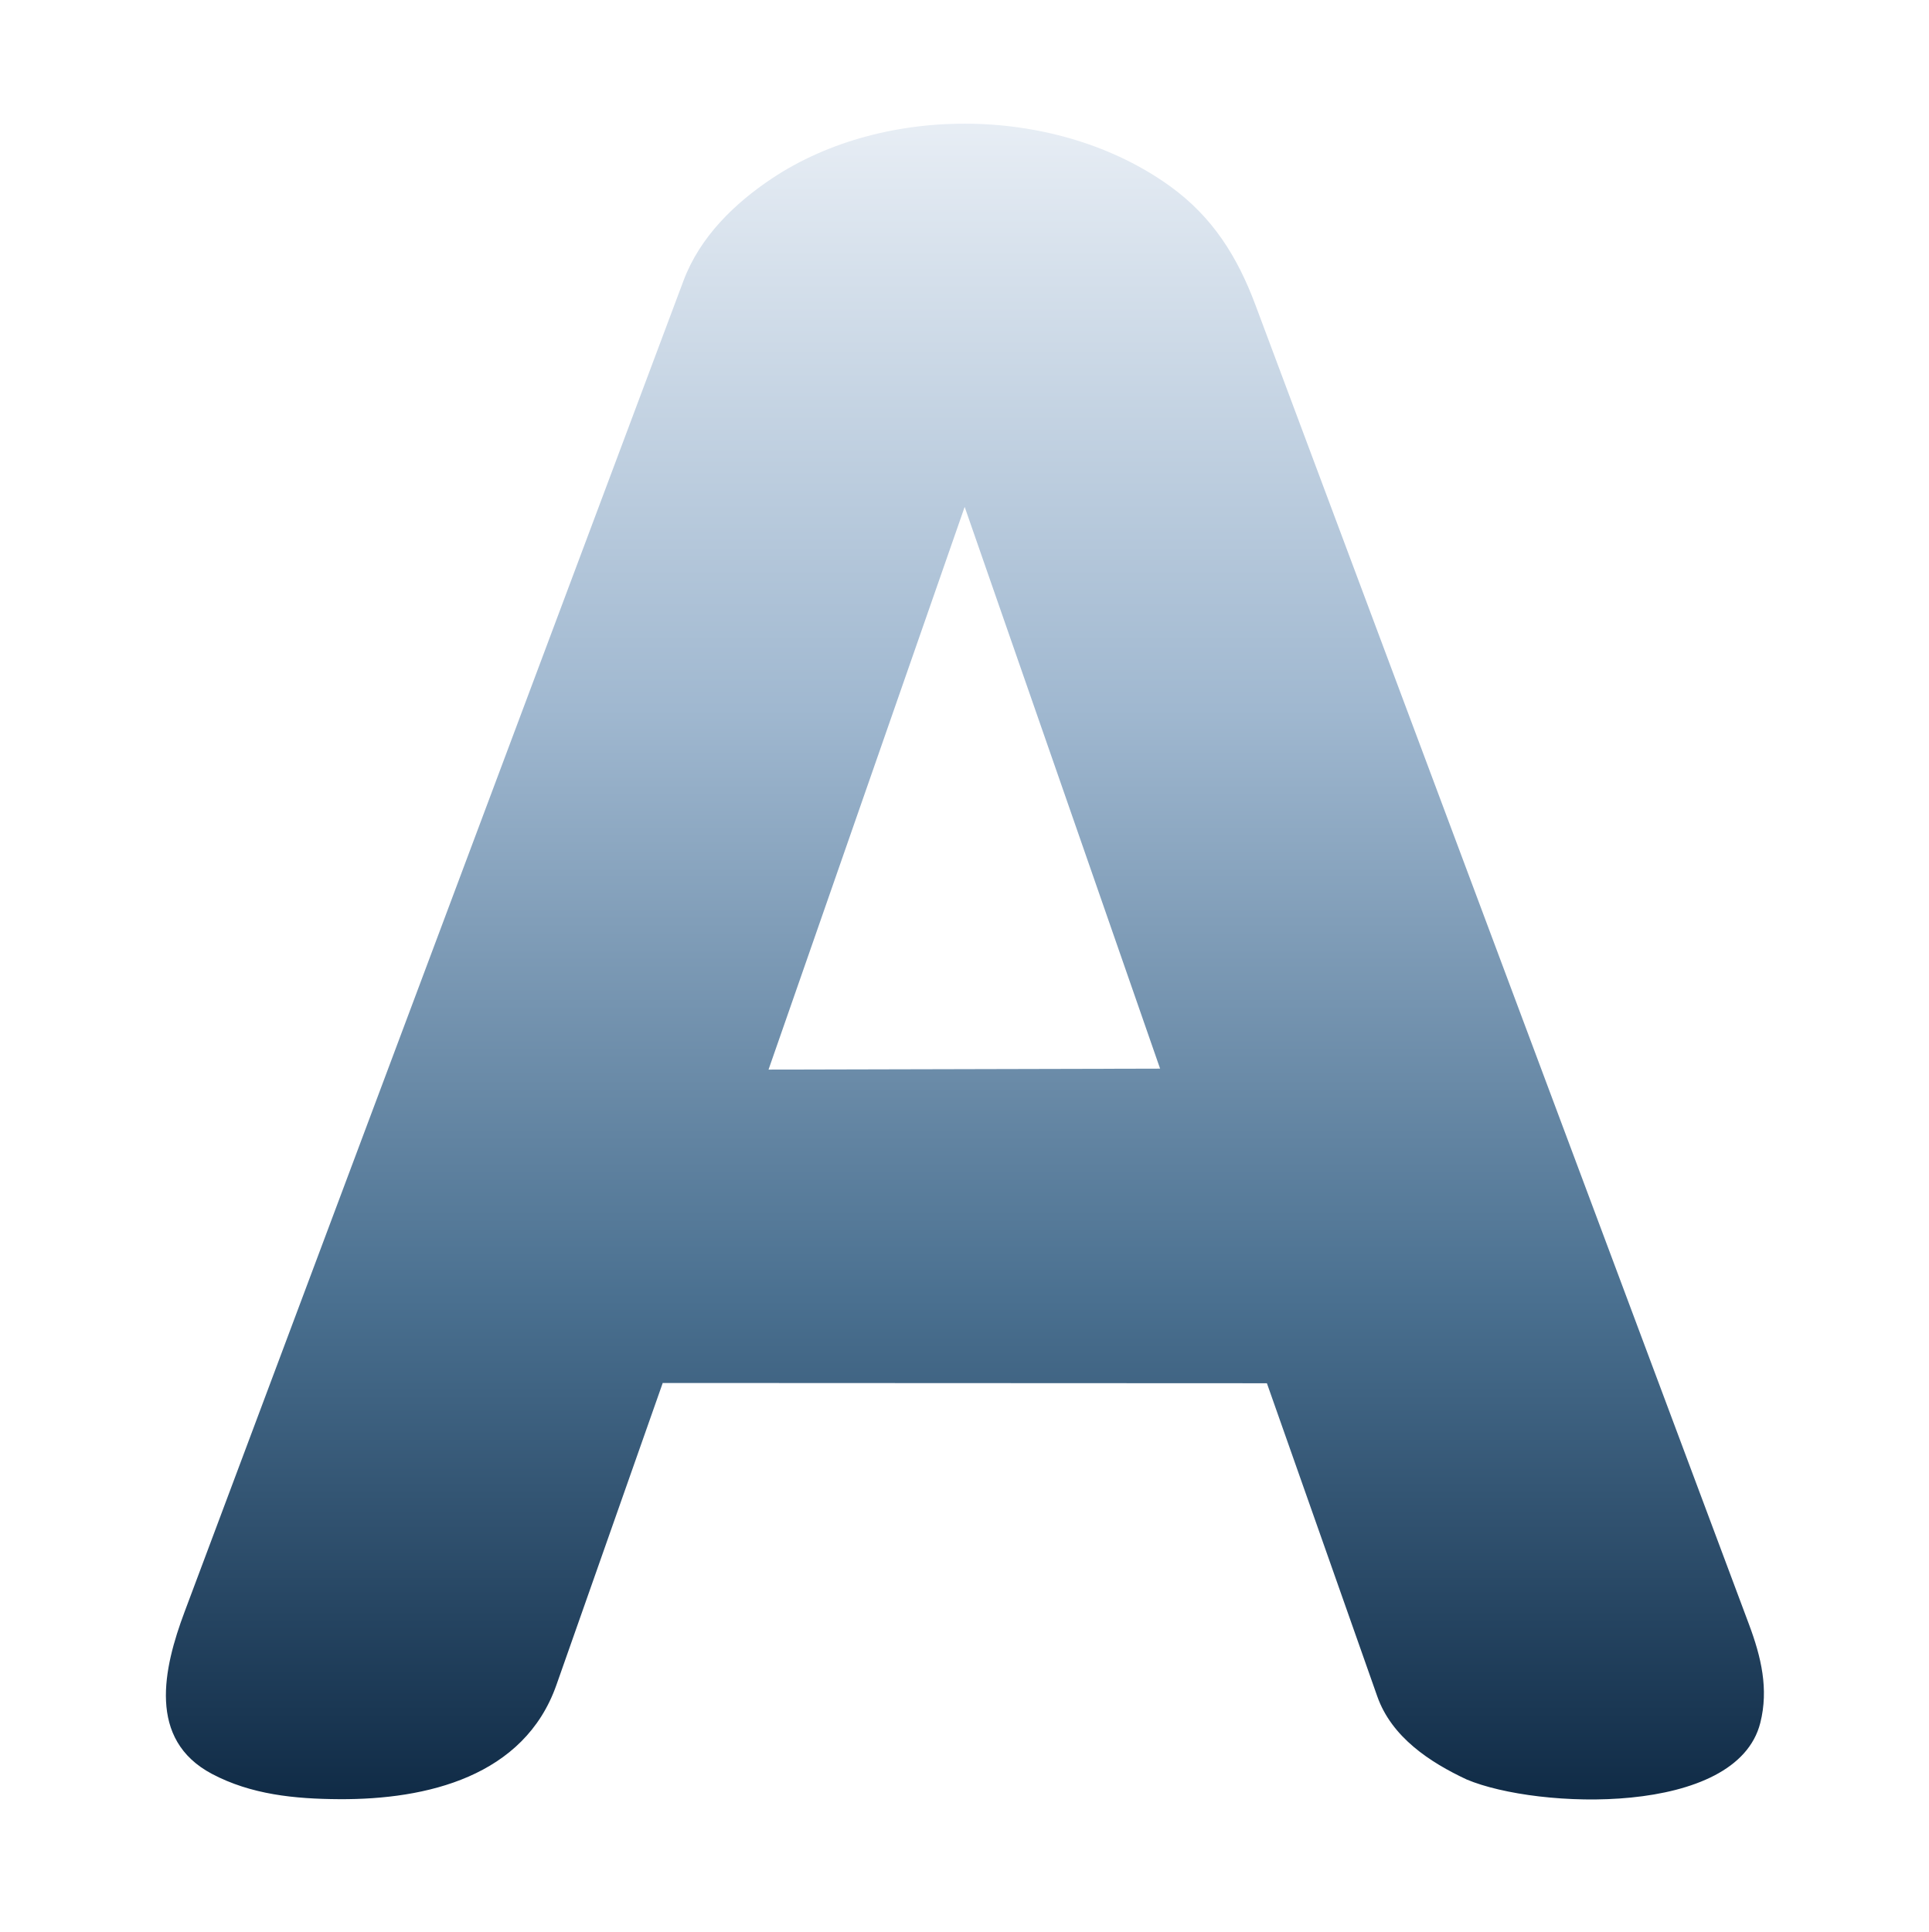
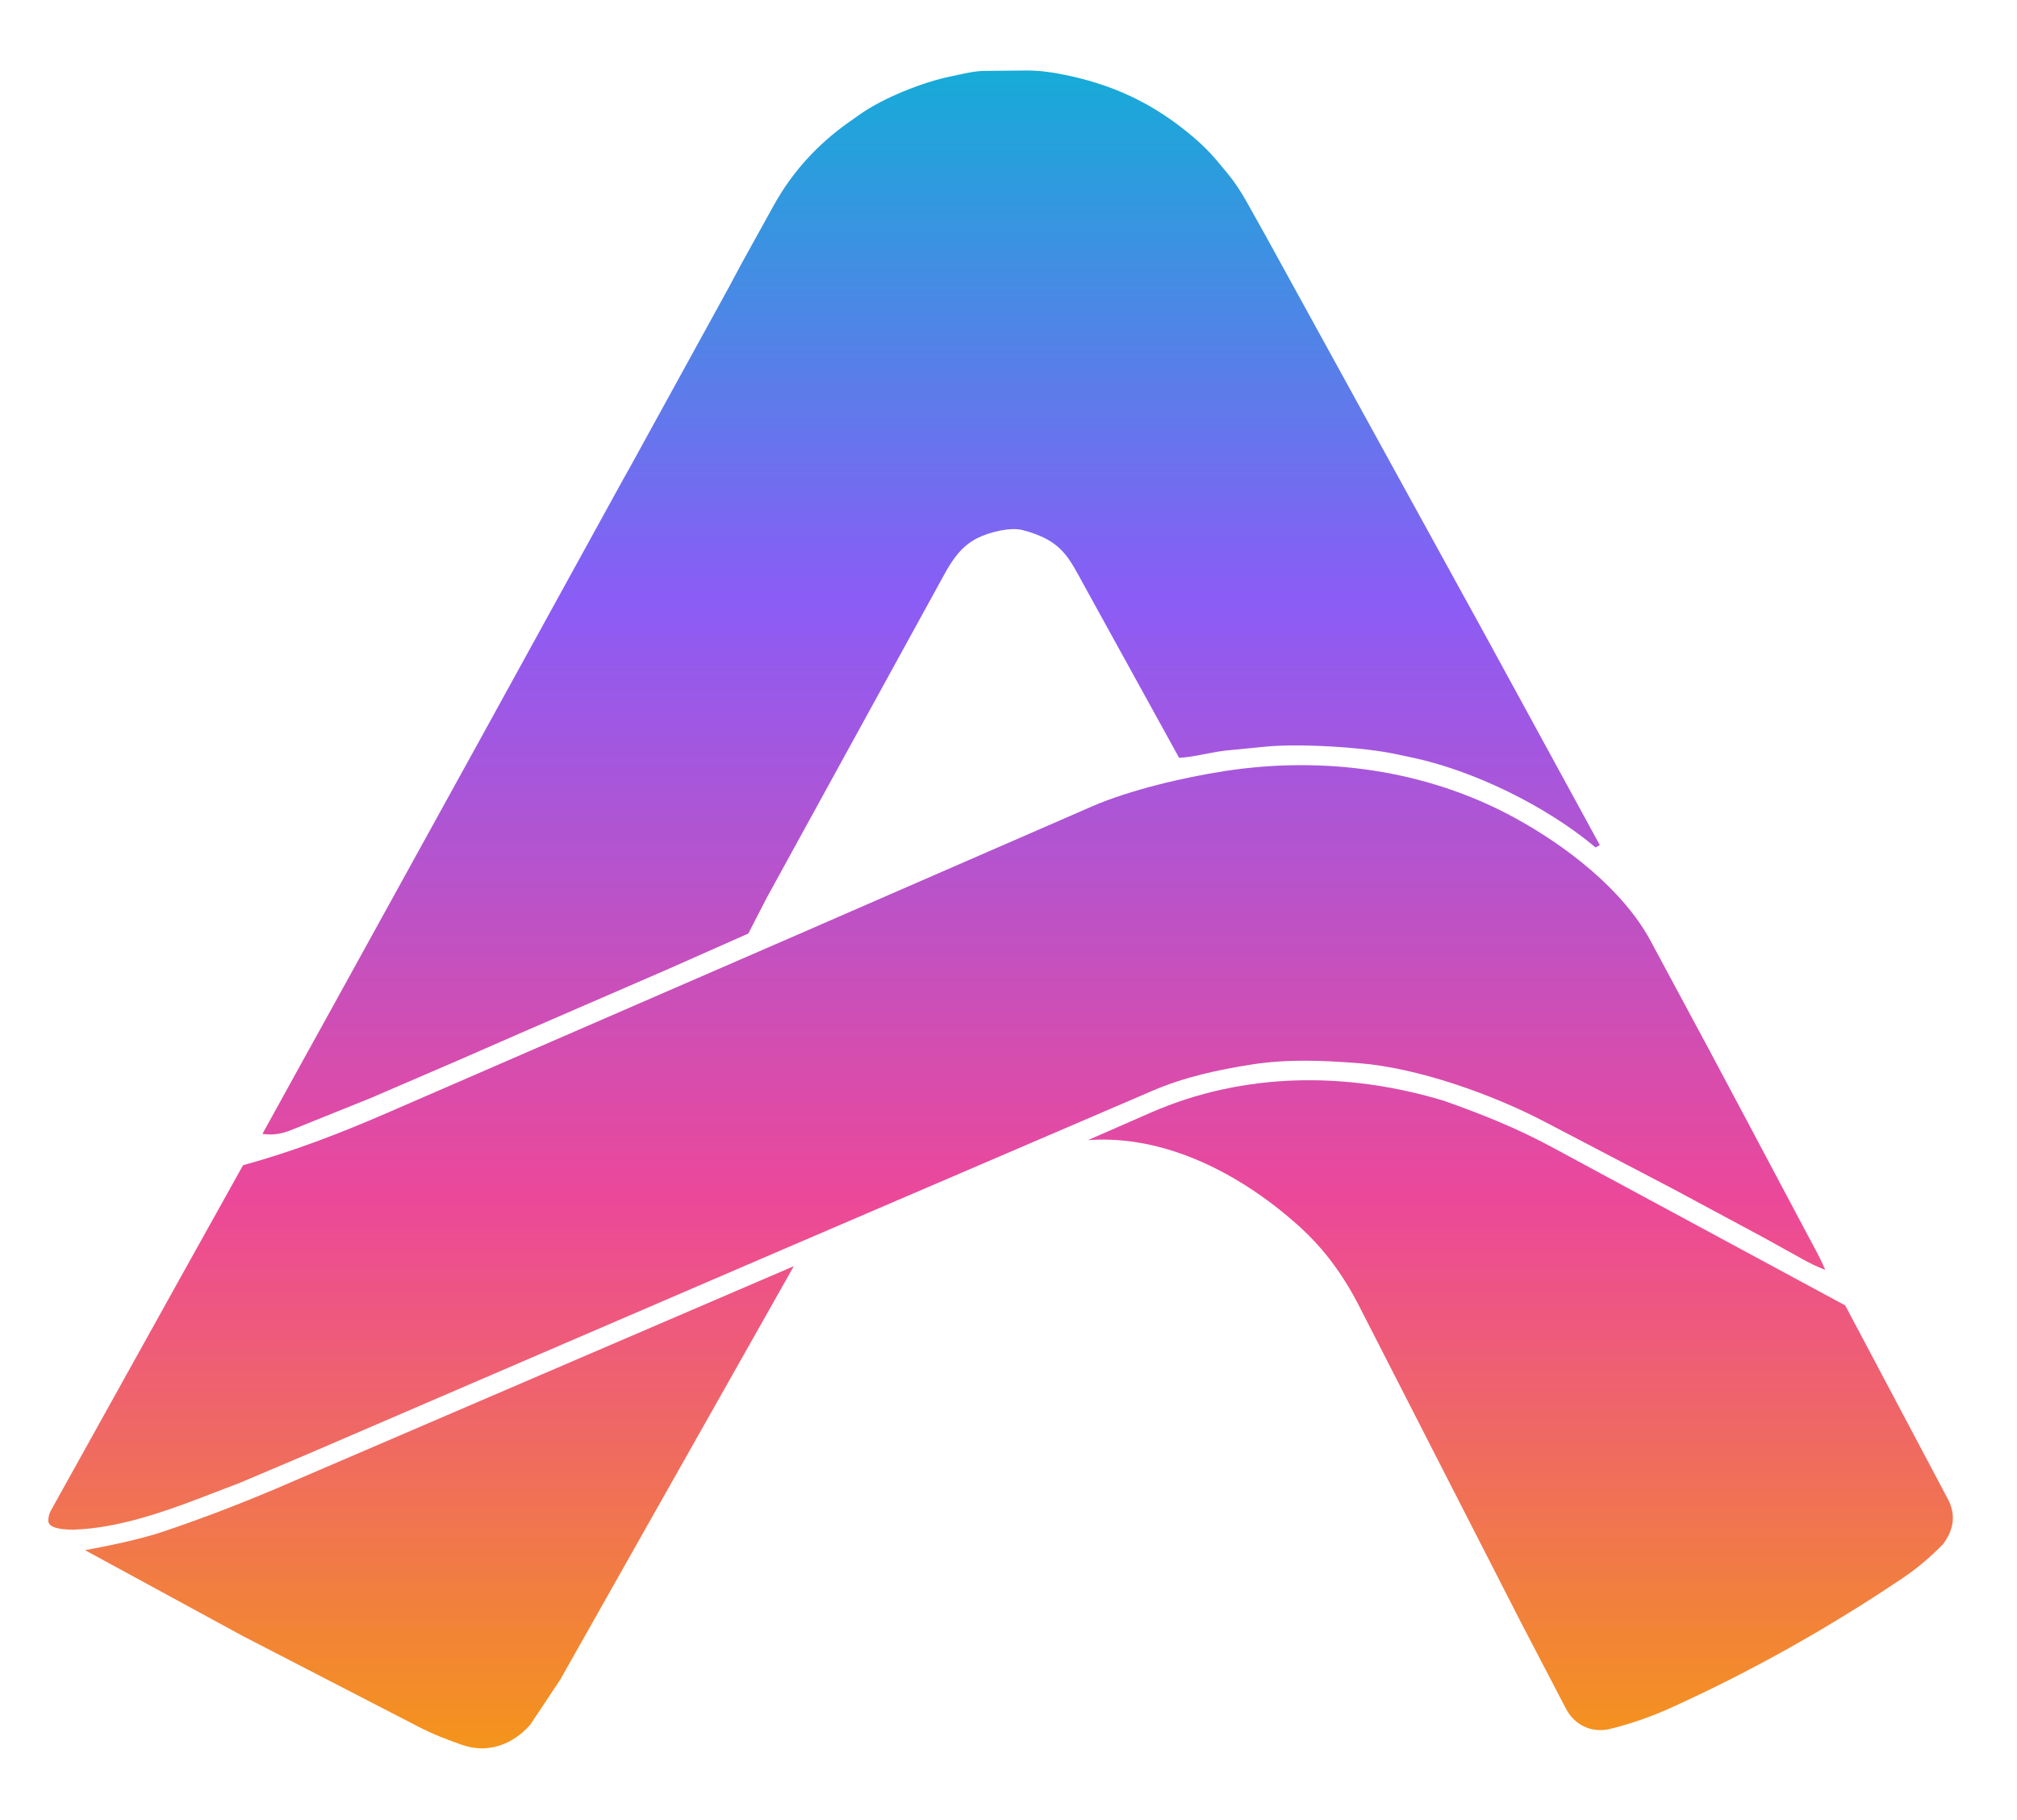
- <svg xmlns="http://www.w3.org/2000/svg" id="Layer_1" version="1.1" viewBox="0 0 574 575">
+ <svg xmlns="http://www.w3.org/2000/svg" id="Layer_1" version="1.1" viewBox="0 0 1082 976">
  <defs>
-     <linearGradient id="greenBlueGrad" x1="50%" y1="0%" x2="50%" y2="100%">
-       <stop offset="0%" style="stop-color:#e8eef5" />
-       <stop offset="35%" style="stop-color:#a0b8d0" />
-       <stop offset="70%" style="stop-color:#4a7090" />
-       <stop offset="100%" style="stop-color:#0f2a45" />
-     </linearGradient>
    <style>
      .st0 {
-         fill: url(#greenBlueGrad);
+         fill: url(#grad1);
      }
    </style>
+     <linearGradient id="grad1" gradientUnits="userSpaceOnUse" x1="0" y1="0" x2="0" y2="976">
+       <stop offset="0%" style="stop-color:#06B6D4;stop-opacity:1" />
+       <stop offset="33%" style="stop-color:#8B5CF6;stop-opacity:1" />
+       <stop offset="66%" style="stop-color:#EC4899;stop-opacity:1" />
+       <stop offset="100%" style="stop-color:#F59E0B;stop-opacity:1" />
+     </linearGradient>
  </defs>
-   <path class="st0" fill-rule="evenodd" d="M377.04,411.68l-179.81-.08-31.65,89.91c-9.58,27.22-38.6,34.11-64.58,33.96-13.3-.07-26.29-1.37-37.93-7.53-19.23-10.19-14.47-31.34-8.14-48.22L203.41,83.55c4.91-13.11,15.27-23.09,26.42-30.5,33.74-22.41,85.12-21.65,118.42,2.4,12.63,9.13,20,20.93,25.38,35.33l146.87,392.64c3.66,9.79,5.9,19.27,3.38,29.31-7.02,27.97-66.36,25.74-87.37,16.89-11-5.14-22.35-12.62-26.62-24.73l-32.85-93.2ZM345.25,318.05l-58.16-167.19-58.37,167.47,116.53-.28Z" />
+   <path class="st0" d="M548.61,284.39c-6.59-1.73-17.62,1-24.14,4.21-8.52,4.2-13.49,11.5-18.05,19.81l-94.87,172.79-10.13,19.63-42.8,18.97-55.01,23.86-23.11,10.02-32.02,14.01-49.57,21.37-42.92,17.27c-5.08,2.05-10.01,2.76-15.21,1.98l21.81-39.55,12.22-22.08,82.34-149.29,5.81-10.55,71.17-129.39,4.07-7.24,52.72-95.95,7.39-13.8,16.76-30.28c10.02-18.1,23.65-32.91,40.41-44.71l5.94-4.19c12.37-8.71,33.49-17.24,48.85-20.34,5.7-1.15,12.01-2.85,17.73-2.9l22-.21c6.55-.06,12.55.65,19.02,1.89,27.41,5.29,49.44,15.5,70.65,33.42,4.71,3.98,9.21,8.33,13.14,13.05l5.46,6.56c3.91,4.7,7.46,10.09,10.45,15.45l10.15,18.15,41.06,74.68,13.93,25.35,63.83,116.11,60.53,110.92-2.31,1.23c-26.36-22.2-65.28-41.17-98.13-48.17l-9.08-1.93c-17.83-3.8-51.91-5.71-69.59-3.99l-20.96,2.04c-7.79.76-17.92,3.66-25.63,3.96l-50.51-91.66c-8.73-15.85-12.15-24.94-33.42-30.51Z" />
+   <path class="st0" d="M617.88,585.33l-197.12,84.64-146.75,63.18-107.6,46.36-38.03,16.12-21.05,8.07c-20.86,8-45.21,16.22-67.43,16.9-3.32.1-12.3-.09-13.74-3.56-.6-1.46.03-4.67,1.13-6.64l68.9-123.92,34.19-61.36c26.76-7.34,52.13-17.12,77.75-28.25l227.81-98.95,21.13-9.23,128.67-56.04c20.29-8.84,49.42-15.63,71.18-18.98,53.02-8.16,107.91-.87,155.36,24.92,27.28,14.83,58.23,38.38,73.17,66.18l32.54,60.56,19.41,36.45,32.61,61.41c3.28,6.18,6.21,11.17,9.11,18.05-4.84-1.8-8.23-3.56-12.39-5.86l-20.56-11.4-48.82-26.23-68.92-36.05c-28.03-14.66-68.14-28.9-99.39-31.31-19.39-1.5-38.23-2.31-57.31.66-18.65,2.9-36.43,6.78-53.86,14.26Z" />
+   <path class="st0" d="M863.87,927.49c-10.03,2.5-19.28-2.07-23.83-10.81l-24.39-46.78-86.43-168.98c-8.65-16.92-19.05-31.26-33.24-43.89-30.02-26.72-70.31-48.38-112.32-45.39l33.52-14.68c49.97-21.89,105.25-22.14,157.25-6.45,20.17,7.08,39.14,14.68,58.1,24.91l157.31,84.91,55.06,103.86c4.53,8.54,3.15,16.57-2.6,24.26-6.59,6.73-13.59,12.77-21.84,18.31-39.32,26.44-80.29,49.51-123.47,69.14-10.92,4.96-21.35,8.66-33.11,11.59Z" />
+   <path class="st0" d="M224.21,926.22l-93.8-48.44-84.82-46.15c13.46-2.43,25.62-5.05,38.44-8.79,21.58-7.14,42.18-14.98,63.36-23.91l278.44-119.65-125.3,221.81-16.09,24.21c-9.43,10.71-22.78,15.6-36.51,10.82-8.06-2.81-15.58-5.69-23.74-9.9Z" />
</svg>
